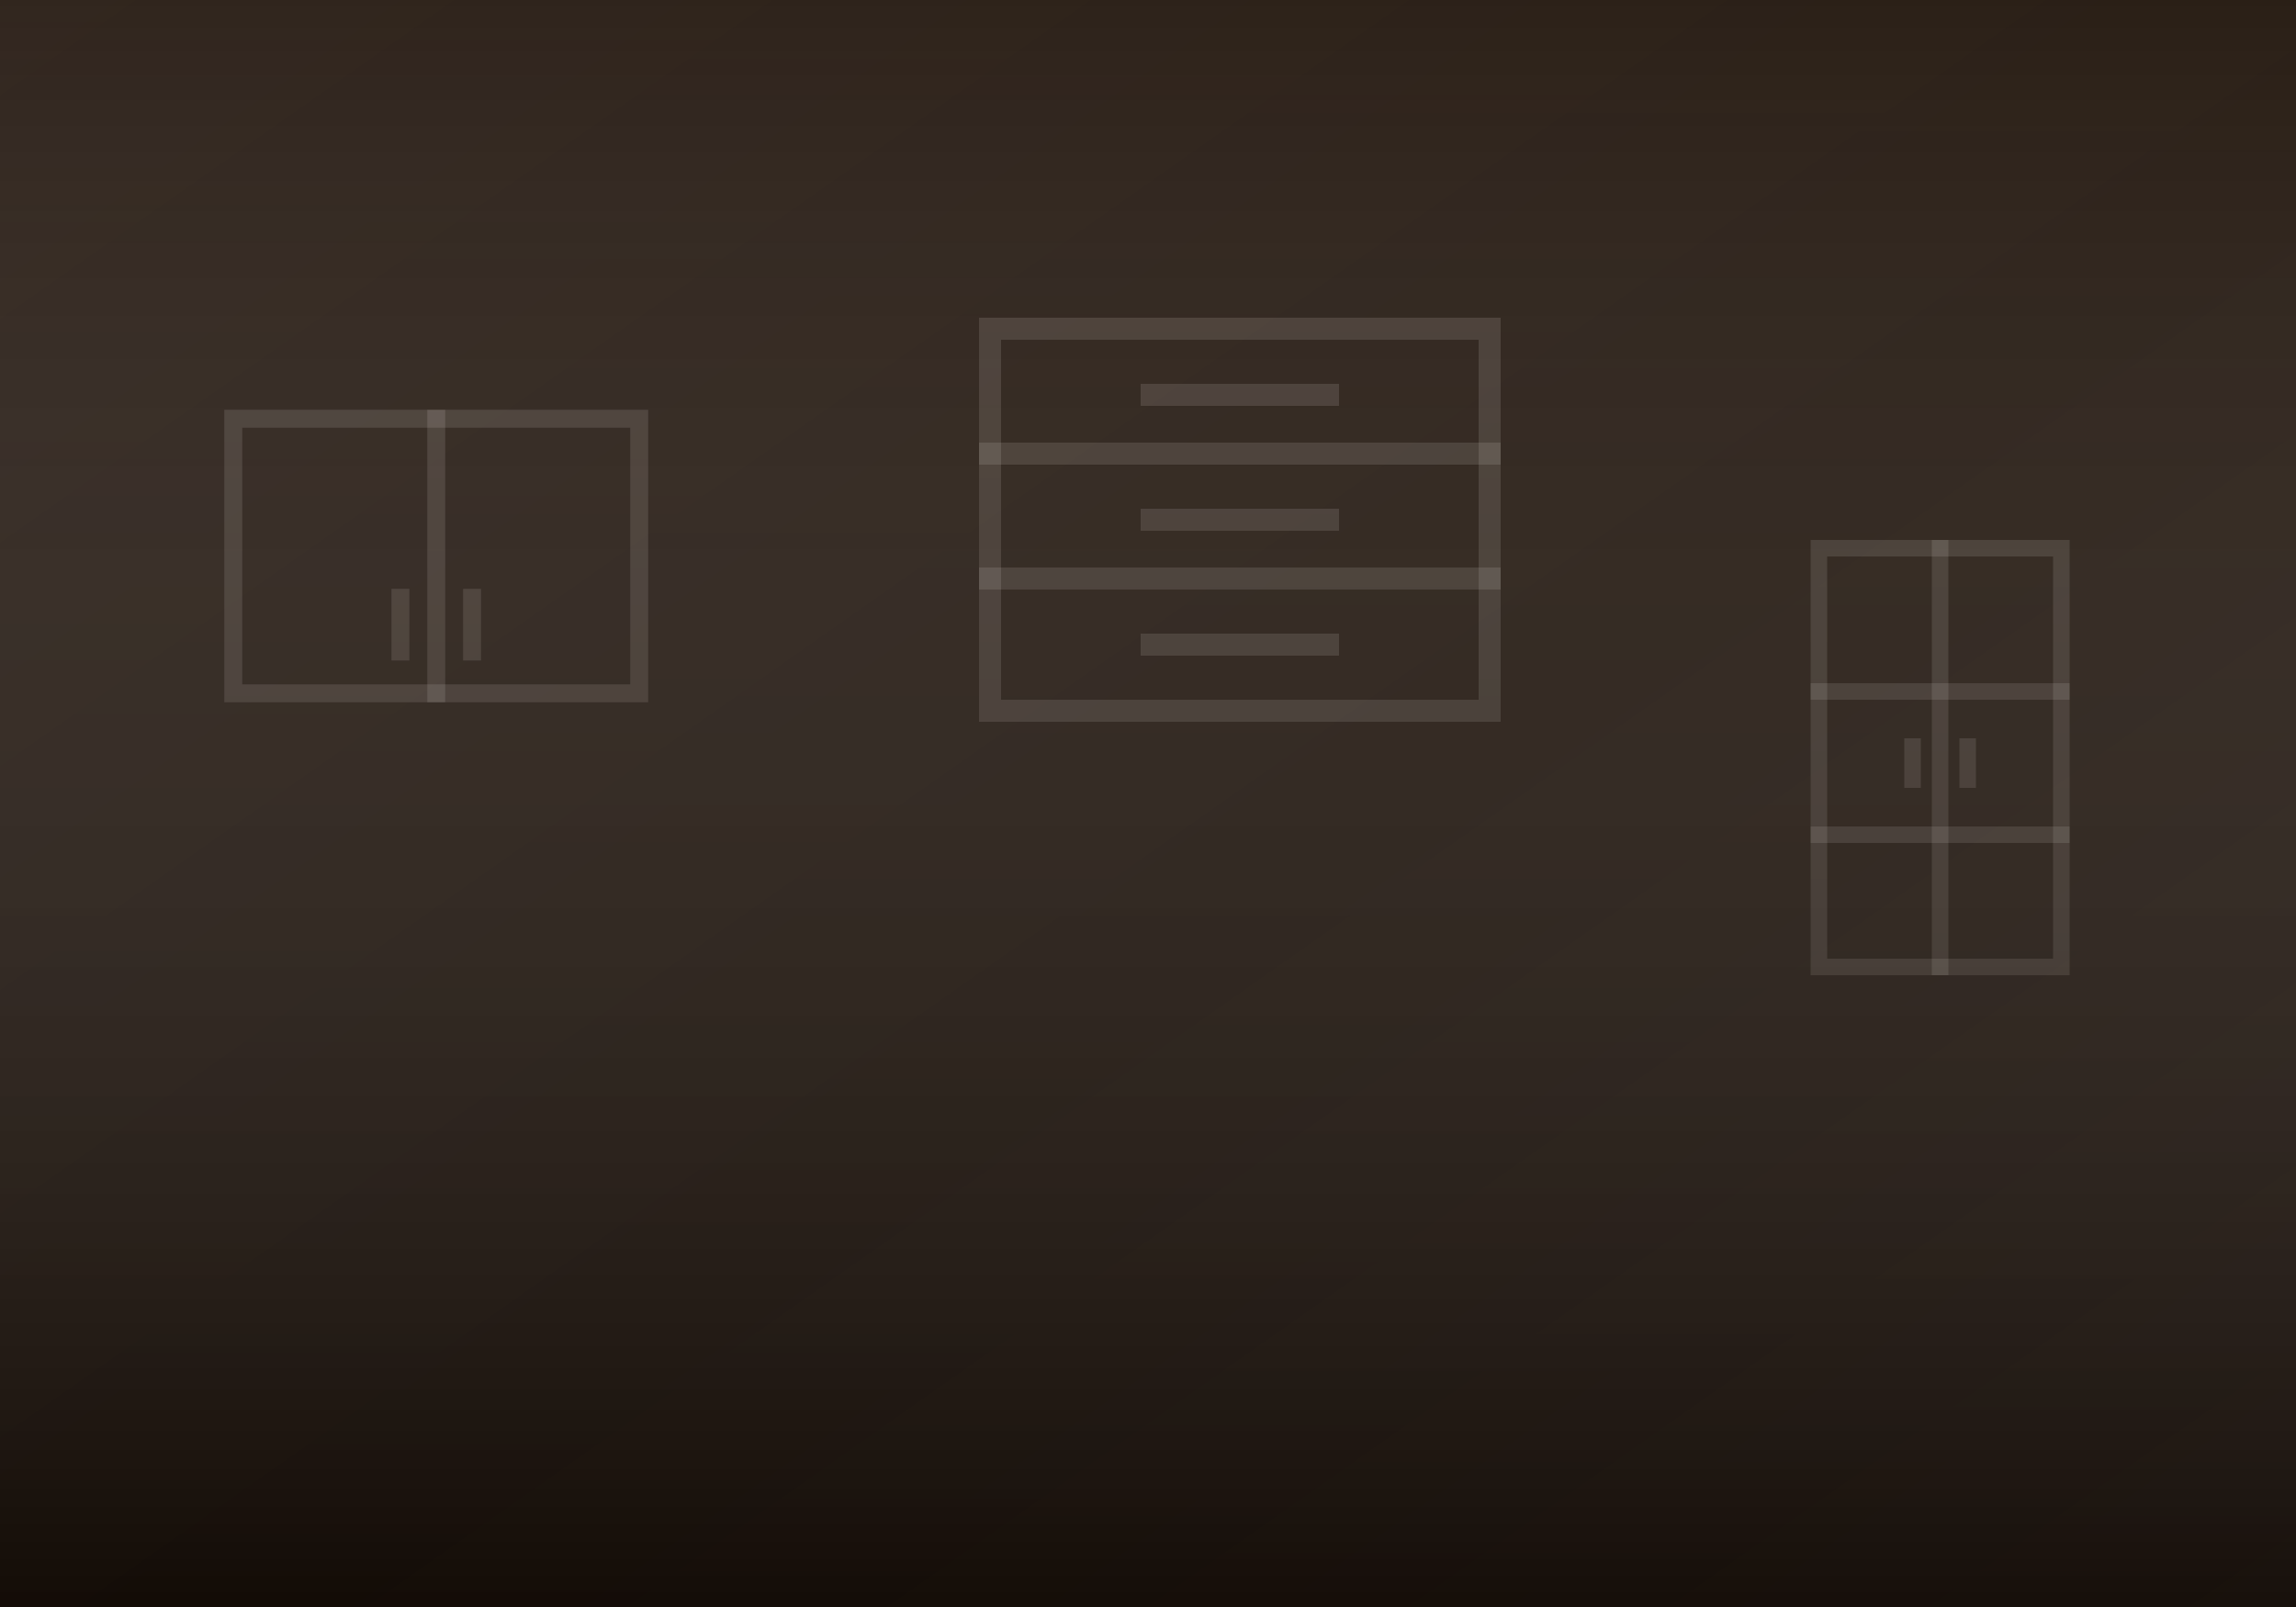
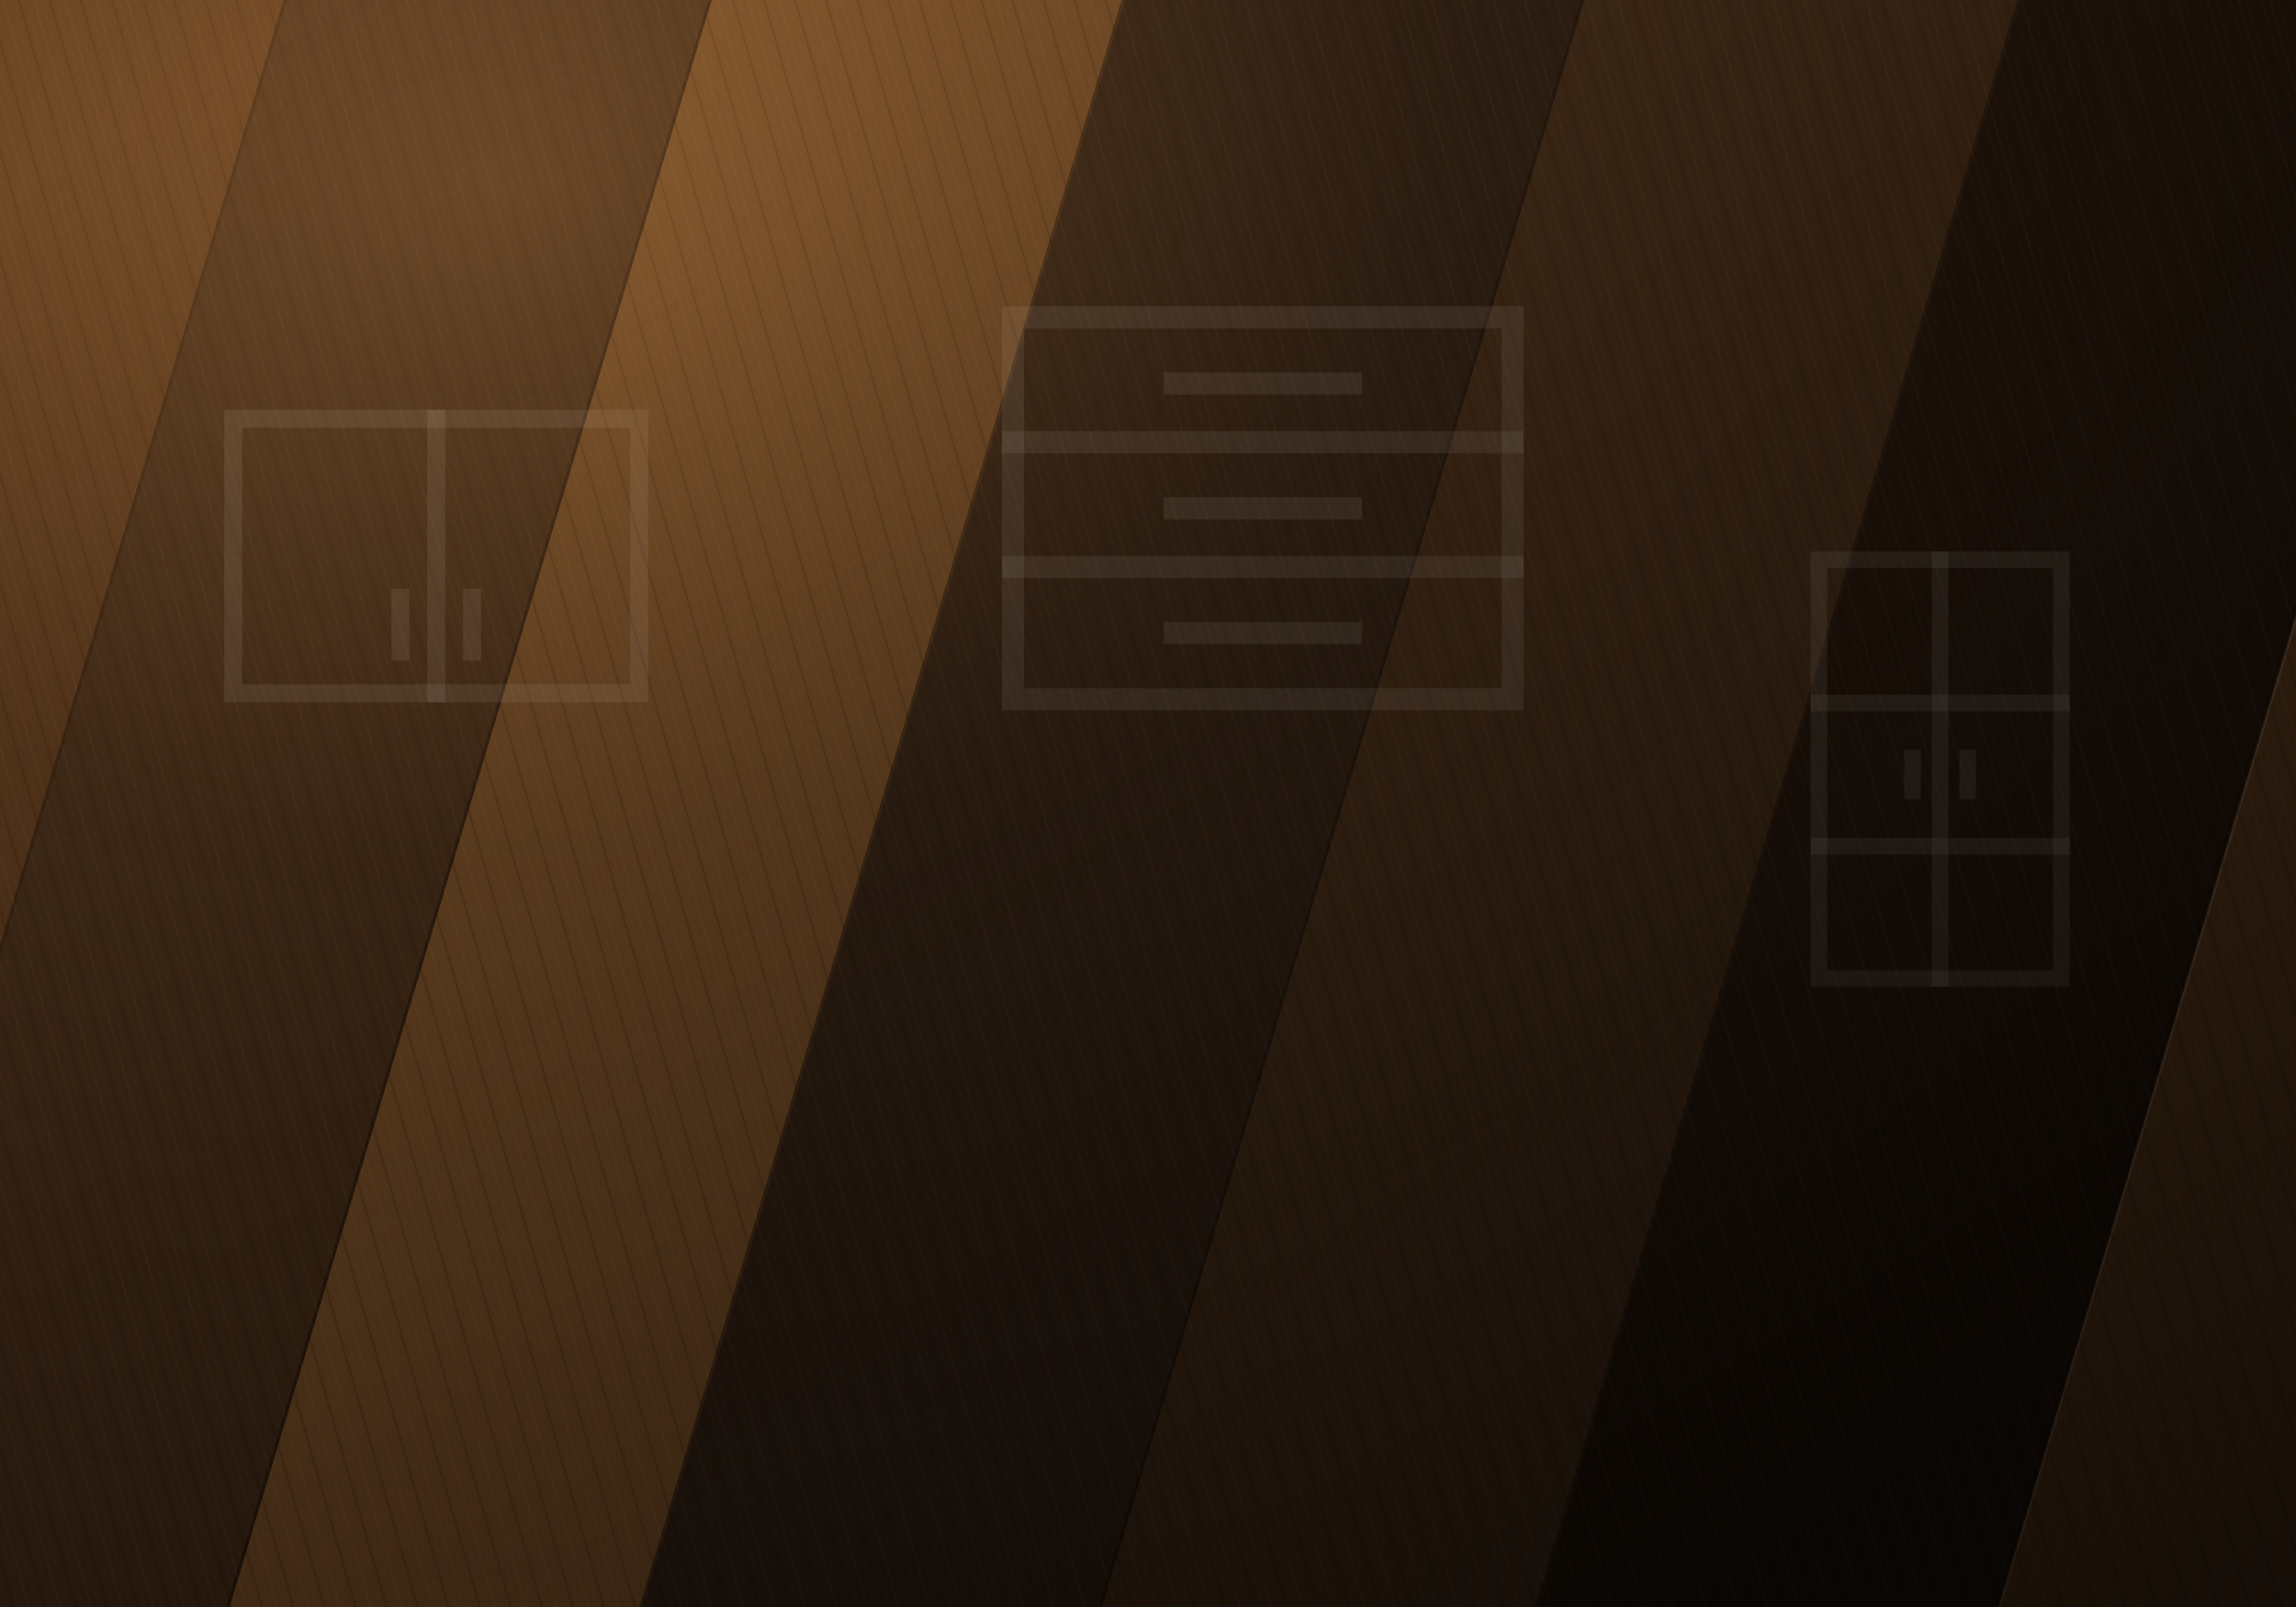
<svg xmlns="http://www.w3.org/2000/svg" width="2000" height="1400" viewBox="0 0 2000 1400" preserveAspectRatio="xMidYMid slice">
  <defs>
-     <linearGradient id="g" x1="0" y1="0" x2="1" y2="1">
-       <stop offset="0" stop-color="#261A12" />
-       <stop offset="0.55" stop-color="#1E1209" />
-       <stop offset="1" stop-color="#261A12" />
-     </linearGradient>
-     <linearGradient id="v" x1="0" y1="0" x2="0" y2="1">
-       <stop offset="0" stop-color="#FFFFFF" stop-opacity="0.05" />
-       <stop offset="1" stop-color="#000000" stop-opacity="0.4" />
+     <pattern id="zrno15" width="26" height="300" patternUnits="userSpaceOnUse" patternTransform="rotate(-16)">
+       <rect x="2" width="1.1" height="300" fill="#F7F0E6" opacity="0.05" />
+       <rect x="9" width="0.7" height="300" fill="#F7F0E6" opacity="0.03" />
+       <rect x="15" width="1.6" height="300" fill="#160C05" opacity="0.22" />
+       <rect x="21" width="0.8" height="300" fill="#F7F0E6" opacity="0.035" />
+     </pattern>
+     <radialGradient id="sv15" cx="0.22" cy="0.12" r="0.9">
+       <stop offset="0" stop-color="#F5A85C" stop-opacity="0.3" />
+       <stop offset="0.45" stop-color="#F5A85C" stop-opacity="0.07" />
+       <stop offset="1" stop-color="#F5A85C" stop-opacity="0" />
+     </radialGradient>
+     <linearGradient id="sj15" x1="0.15" y1="0" x2="1" y2="1">
+       <stop offset="0" stop-color="#000000" stop-opacity="0" />
+       <stop offset="1" stop-color="#000000" stop-opacity="0.74" />
    </linearGradient>
  </defs>
-   <rect width="2000" height="1400" fill="url(#g)" />
+   <rect width="2000" height="1400" fill="#513218" />
+   <polygon points="-160,0 250,0 -170,1400 -580,1400" fill="#513218" />
+   <polygon points="247,0 251,0 -169,1400 -173,1400" fill="#160C05" opacity="0.55" />
+   <polygon points="251,0 253,0 -167,1400 -169,1400" fill="#F7F0E6" opacity="0.14" />
+   <polygon points="250,0 620,0 200,1400 -170,1400" fill="#3C2614" />
+   <polygon points="617,0 621,0 201,1400 197,1400" fill="#160C05" opacity="0.55" />
+   <polygon points="621,0 623,0 203,1400 201,1400" fill="#F7F0E6" opacity="0.14" />
+   <polygon points="620,0 980,0 560,1400 200,1400" fill="#6B4522" />
+   <polygon points="977,0 981,0 561,1400 557,1400" fill="#160C05" opacity="0.55" />
+   <polygon points="981,0 983,0 563,1400 561,1400" fill="#F7F0E6" opacity="0.14" />
+   <polygon points="980,0 1380,0 960,1400 560,1400" fill="#2A1B10" />
+   <polygon points="1377,0 1381,0 961,1400 957,1400" fill="#160C05" opacity="0.55" />
+   <polygon points="1381,0 1383,0 963,1400 961,1400" fill="#F7F0E6" opacity="0.14" />
+   <polygon points="1380,0 1760,0 1340,1400 960,1400" fill="#3C2614" />
+   <polygon points="1757,0 1761,0 1341,1400 1337,1400" fill="#160C05" opacity="0.55" />
+   <polygon points="1761,0 1763,0 1343,1400 1341,1400" fill="#F7F0E6" opacity="0.14" />
+   <polygon points="1760,0 2160,0 1740,1400 1340,1400" fill="#1F1208" />
+   <polygon points="2157,0 2161,0 1741,1400 1737,1400" fill="#160C05" opacity="0.55" />
+   <polygon points="2161,0 2163,0 1743,1400 1741,1400" fill="#F7F0E6" opacity="0.14" />
+   <rect width="2000" height="1400" fill="url(#zrno15)" />
  <g transform="translate(120,240) scale(5.2)">
-     <rect x="16" y="24" width="68" height="46" fill="none" stroke="#F7F0E6" stroke-width="3" stroke-linecap="square" stroke-opacity="0.13" />
-     <line x1="50" y1="24" x2="50" y2="70" fill="none" stroke="#F7F0E6" stroke-width="3" stroke-linecap="square" stroke-opacity="0.13" />
-     <line x1="44" y1="54" x2="44" y2="63" fill="none" stroke="#F7F0E6" stroke-width="3" stroke-linecap="square" stroke-opacity="0.13" />
-     <line x1="56" y1="54" x2="56" y2="63" fill="none" stroke="#F7F0E6" stroke-width="3" stroke-linecap="square" stroke-opacity="0.13" />
+     <rect x="16" y="24" width="68" height="46" fill="none" stroke="#F7F0E6" stroke-width="3" stroke-linecap="square" stroke-opacity="0.11" />
+     <line x1="50" y1="24" x2="50" y2="70" fill="none" stroke="#F7F0E6" stroke-width="3" stroke-linecap="square" stroke-opacity="0.11" />
+     <line x1="44" y1="54" x2="44" y2="63" fill="none" stroke="#F7F0E6" stroke-width="3" stroke-linecap="square" stroke-opacity="0.11" />
+     <line x1="56" y1="54" x2="56" y2="63" fill="none" stroke="#F7F0E6" stroke-width="3" stroke-linecap="square" stroke-opacity="0.11" />
  </g>
-   <g transform="translate(760,120) scale(6.4)">
-     <rect x="16" y="26" width="68" height="52" fill="none" stroke="#F7F0E6" stroke-width="3" stroke-linecap="square" stroke-opacity="0.13" />
-     <line x1="16" y1="43" x2="84" y2="43" fill="none" stroke="#F7F0E6" stroke-width="3" stroke-linecap="square" stroke-opacity="0.13" />
-     <line x1="16" y1="60" x2="84" y2="60" fill="none" stroke="#F7F0E6" stroke-width="3" stroke-linecap="square" stroke-opacity="0.13" />
-     <line x1="38" y1="35" x2="62" y2="35" fill="none" stroke="#F7F0E6" stroke-width="3" stroke-linecap="square" stroke-opacity="0.13" />
-     <line x1="38" y1="52" x2="62" y2="52" fill="none" stroke="#F7F0E6" stroke-width="3" stroke-linecap="square" stroke-opacity="0.13" />
-     <line x1="38" y1="69" x2="62" y2="69" fill="none" stroke="#F7F0E6" stroke-width="3" stroke-linecap="square" stroke-opacity="0.13" />
+   <g transform="translate(780,110) scale(6.4)">
+     <rect x="16" y="26" width="68" height="52" fill="none" stroke="#F7F0E6" stroke-width="3" stroke-linecap="square" stroke-opacity="0.11" />
+     <line x1="16" y1="43" x2="84" y2="43" fill="none" stroke="#F7F0E6" stroke-width="3" stroke-linecap="square" stroke-opacity="0.11" />
+     <line x1="16" y1="60" x2="84" y2="60" fill="none" stroke="#F7F0E6" stroke-width="3" stroke-linecap="square" stroke-opacity="0.11" />
+     <line x1="38" y1="35" x2="62" y2="35" fill="none" stroke="#F7F0E6" stroke-width="3" stroke-linecap="square" stroke-opacity="0.11" />
+     <line x1="38" y1="52" x2="62" y2="52" fill="none" stroke="#F7F0E6" stroke-width="3" stroke-linecap="square" stroke-opacity="0.11" />
+     <line x1="38" y1="69" x2="62" y2="69" fill="none" stroke="#F7F0E6" stroke-width="3" stroke-linecap="square" stroke-opacity="0.11" />
  </g>
-   <g transform="translate(1450,420) scale(4.8)">
-     <rect x="28" y="12" width="44" height="76" fill="none" stroke="#F7F0E6" stroke-width="3" stroke-linecap="square" stroke-opacity="0.13" />
-     <line x1="50" y1="12" x2="50" y2="88" fill="none" stroke="#F7F0E6" stroke-width="3" stroke-linecap="square" stroke-opacity="0.13" />
-     <line x1="28" y1="38" x2="72" y2="38" fill="none" stroke="#F7F0E6" stroke-width="3" stroke-linecap="square" stroke-opacity="0.13" />
-     <line x1="28" y1="64" x2="72" y2="64" fill="none" stroke="#F7F0E6" stroke-width="3" stroke-linecap="square" stroke-opacity="0.13" />
-     <line x1="45" y1="48" x2="45" y2="54" fill="none" stroke="#F7F0E6" stroke-width="3" stroke-linecap="square" stroke-opacity="0.13" />
-     <line x1="55" y1="48" x2="55" y2="54" fill="none" stroke="#F7F0E6" stroke-width="3" stroke-linecap="square" stroke-opacity="0.13" />
+   <g transform="translate(1450,430) scale(4.8)">
+     <rect x="28" y="12" width="44" height="76" fill="none" stroke="#F7F0E6" stroke-width="3" stroke-linecap="square" stroke-opacity="0.11" />
+     <line x1="50" y1="12" x2="50" y2="88" fill="none" stroke="#F7F0E6" stroke-width="3" stroke-linecap="square" stroke-opacity="0.11" />
+     <line x1="28" y1="38" x2="72" y2="38" fill="none" stroke="#F7F0E6" stroke-width="3" stroke-linecap="square" stroke-opacity="0.11" />
+     <line x1="28" y1="64" x2="72" y2="64" fill="none" stroke="#F7F0E6" stroke-width="3" stroke-linecap="square" stroke-opacity="0.11" />
+     <line x1="45" y1="48" x2="45" y2="54" fill="none" stroke="#F7F0E6" stroke-width="3" stroke-linecap="square" stroke-opacity="0.11" />
+     <line x1="55" y1="48" x2="55" y2="54" fill="none" stroke="#F7F0E6" stroke-width="3" stroke-linecap="square" stroke-opacity="0.11" />
  </g>
-   <rect width="2000" height="1400" fill="url(#v)" />
+   <rect width="2000" height="1400" fill="url(#sv15)" />
+   <rect width="2000" height="1400" fill="url(#sj15)" />
</svg>
